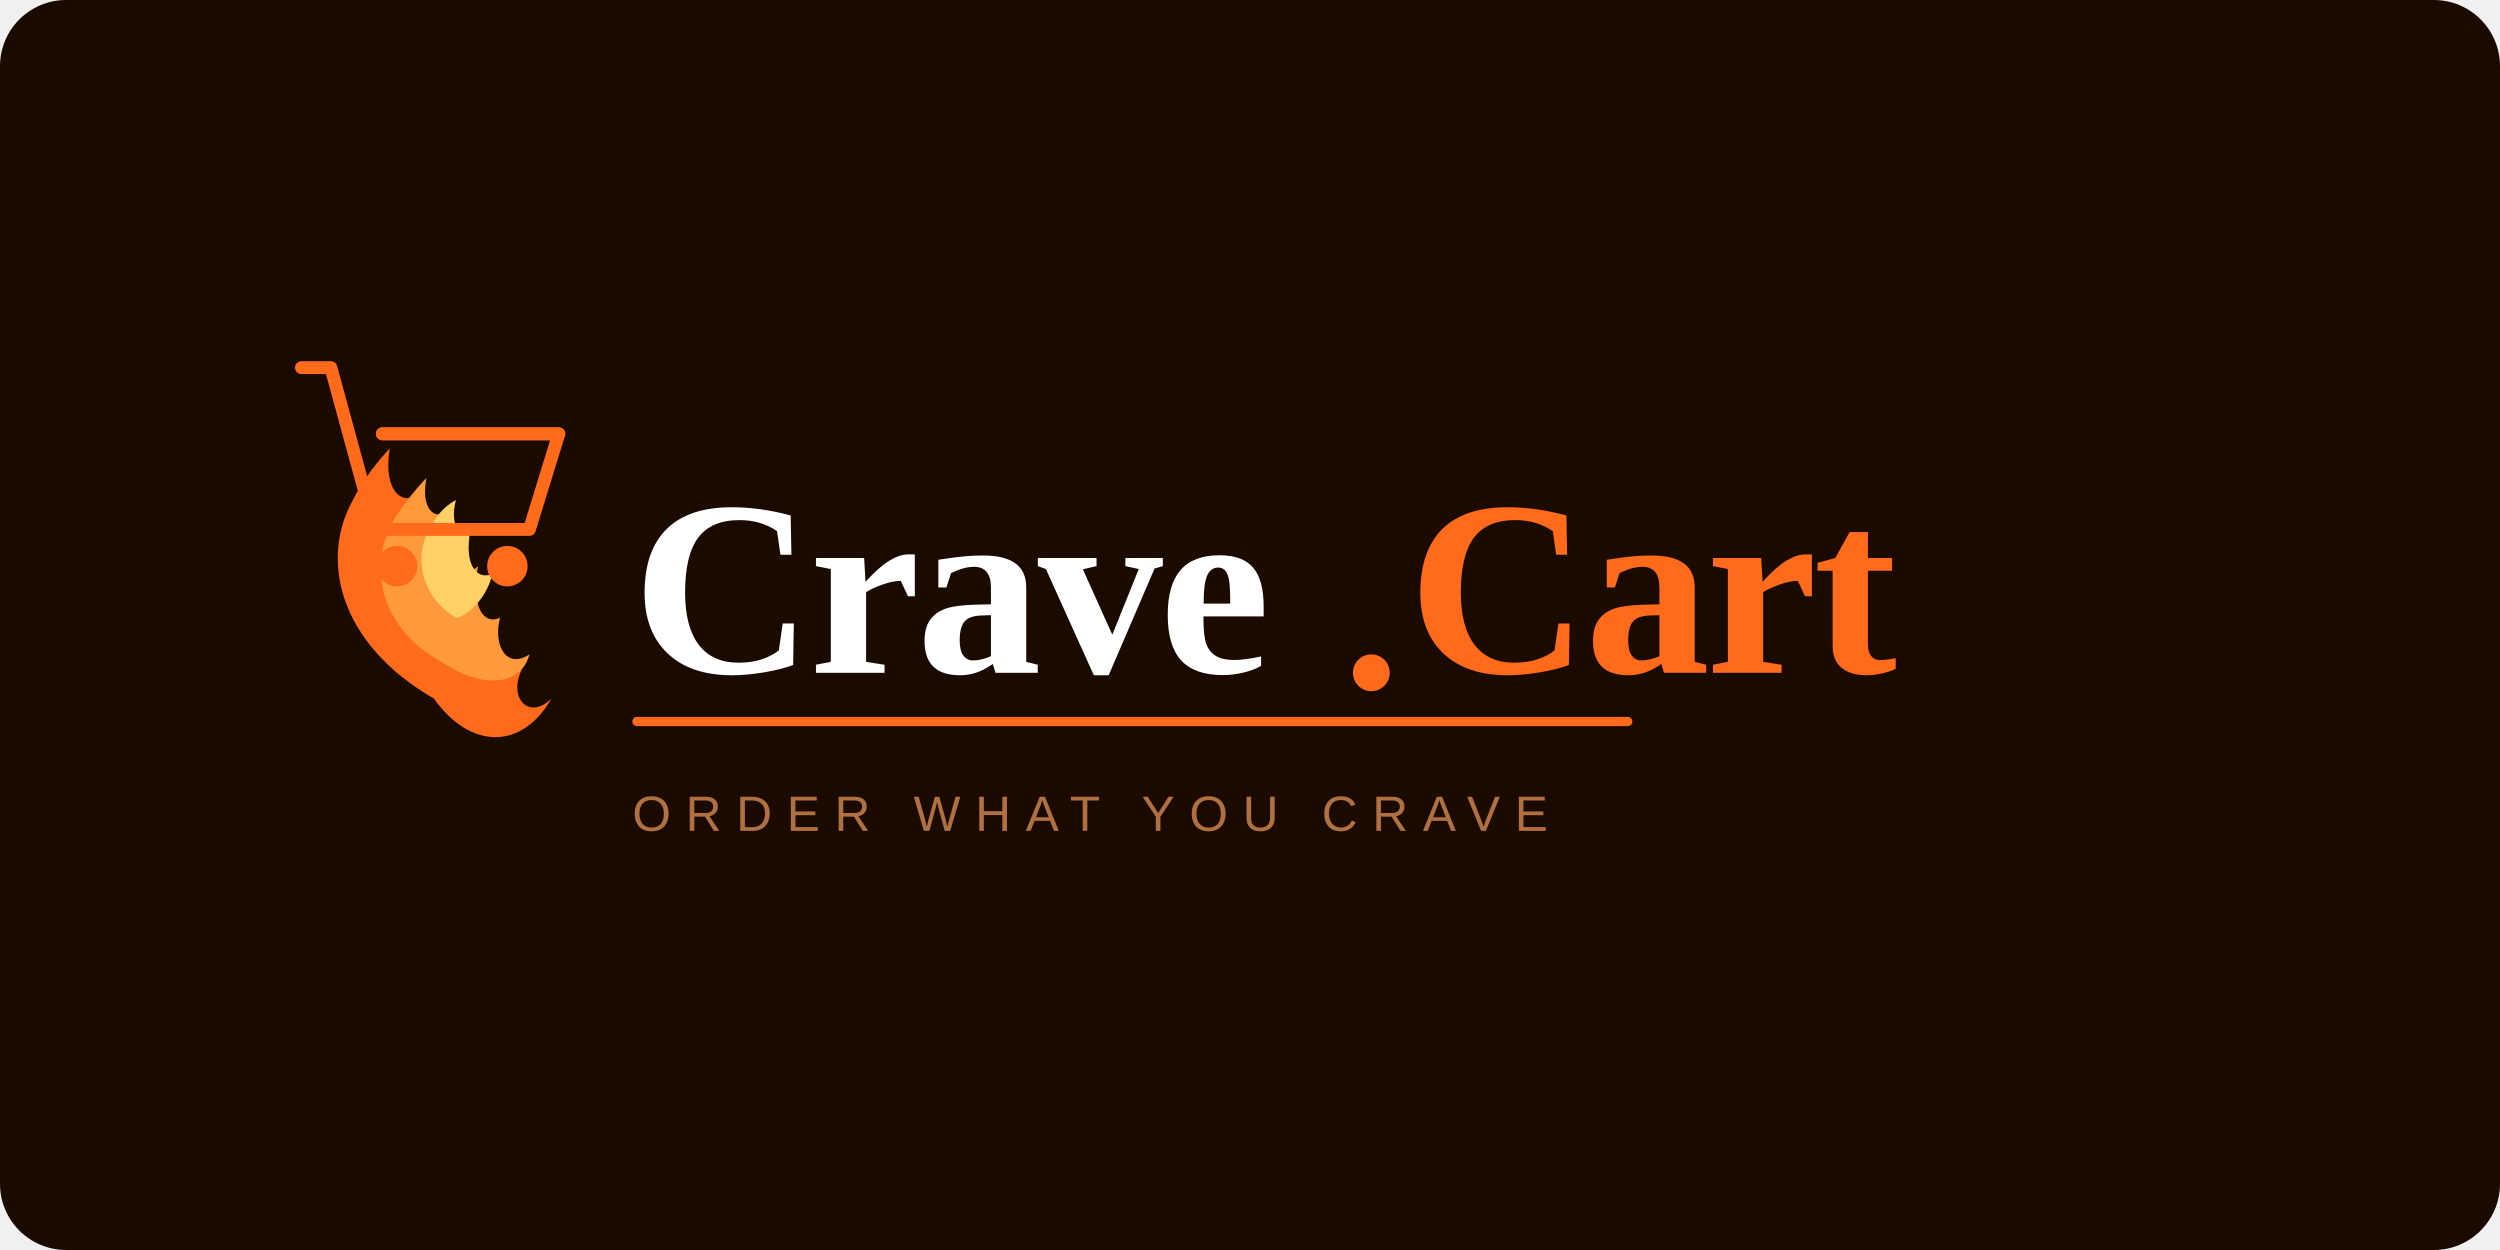
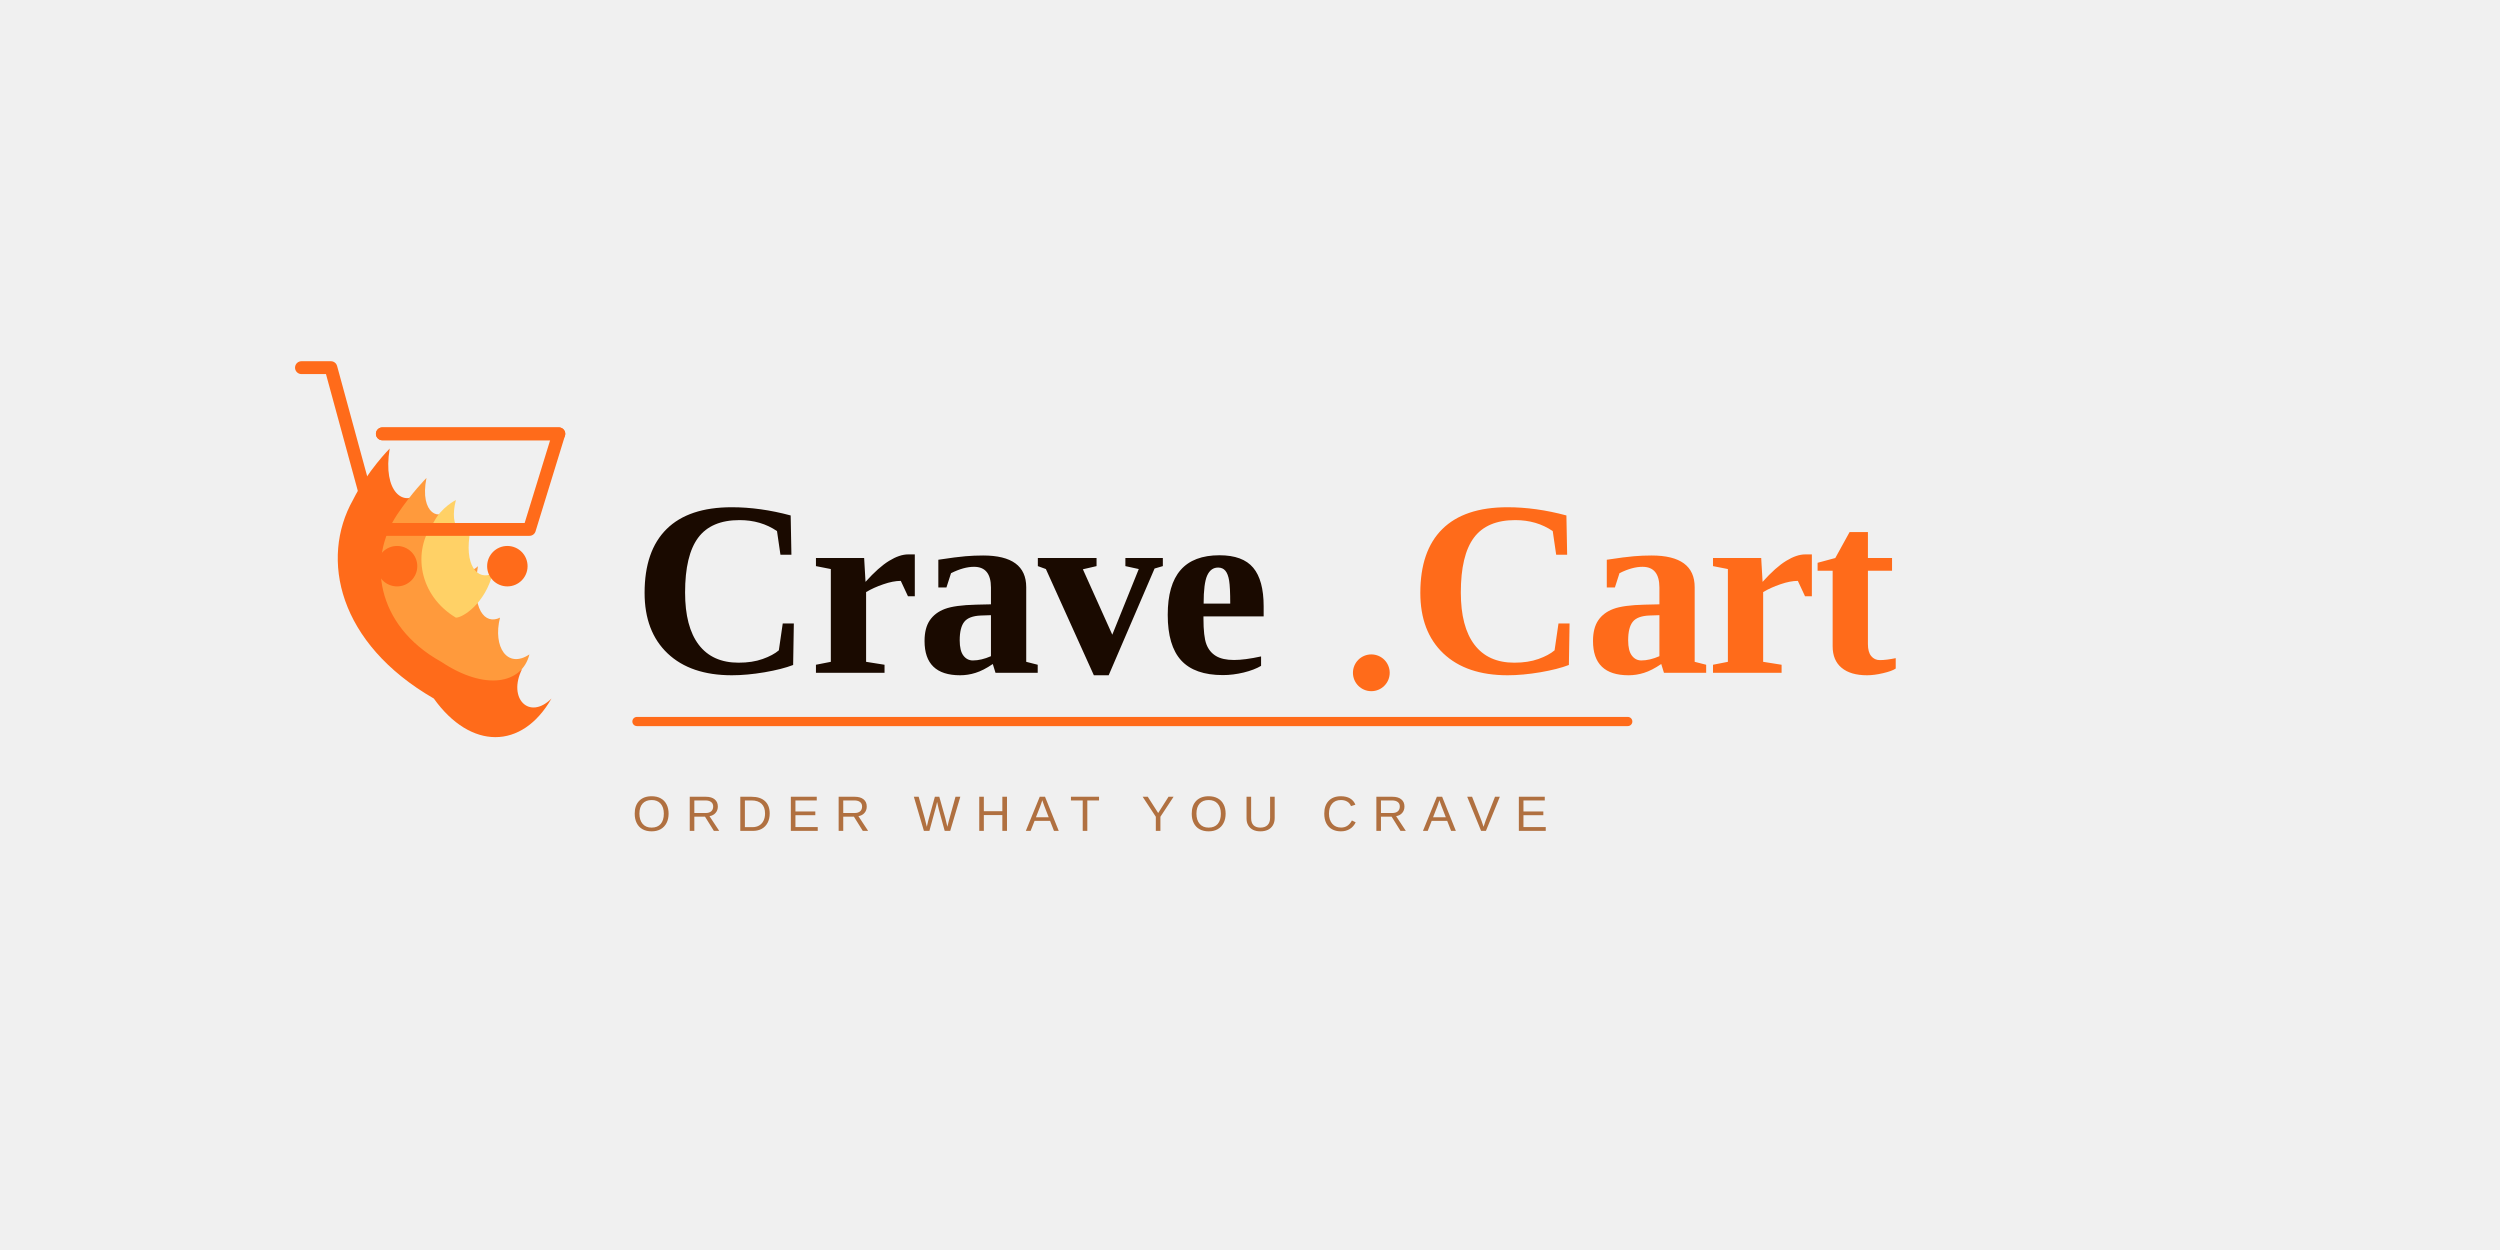
<svg xmlns="http://www.w3.org/2000/svg" width="100%" viewBox="0 0 680 340">
  <defs>
    <style>
-     .brand-bg { fill: #1A0A00; }
    .flame-outer { fill: #FF6B1A; }
    .flame-mid { fill: #FF9A3C; }
    .flame-inner { fill: #FFD166; }
    .cart-body { fill: none; stroke: #FF6B1A; stroke-width: 3.5; stroke-linecap: round; stroke-linejoin: round; }
    .cart-fill { fill: #FF6B1A; }
-     .word-crave { fill: #FFFFFF; font-family: Georgia, 'Times New Roman', serif; font-size: 68px; font-weight: 700; letter-spacing: -1px; }
+     .word-crave { fill: #1A0A00; font-family: Georgia, 'Times New Roman', serif; font-size: 68px; font-weight: 700; letter-spacing: -1px; }
    .word-cart { fill: #FF6B1A; font-family: Georgia, 'Times New Roman', serif; font-size: 68px; font-weight: 700; letter-spacing: -1px; }
    .tagline { fill: #B07040; font-family: 'Helvetica Neue', Arial, sans-serif; font-size: 13.5px; font-weight: 400; letter-spacing: 4px; }
    .dot { fill: #FF6B1A; }
    .underline-bar { fill: #FF6B1A; }
  </style>
  </defs>
-   <rect width="680" height="340" rx="18" class="brand-bg" />
  <g transform="translate(82, 100)">
    <path class="flame-outer" d="M36,90 C10,75 5,52 14,36 C18,28 24,22 24,22 C22,34 28,38 32,34 C28,50 36,58 42,52 C38,66 44,72 50,68 C46,78 54,86 60,82 C56,90 62,96 68,90 C60,104 46,104 36,90 Z" />
    <path class="flame-mid" d="M38,80 C20,70 18,52 26,40 C30,34 34,30 34,30 C32,40 38,42 40,38 C38,52 44,58 48,54 C46,66 50,70 54,68 C52,76 56,82 62,78 C60,86 50,88 38,80 Z" />
    <path class="flame-inner" d="M42,68 C32,62 30,50 36,42 C38,38 42,36 42,36 C40,44 44,46 46,44 C44,54 48,58 52,56 C50,64 44,68 42,68 Z" />
    <path class="cart-body" d="M0,0 L8,0 L20,44 L62,44 L70,18 L22,18" />
    <circle class="cart-fill" cx="26" cy="54" r="5.5" />
    <circle class="cart-fill" cx="56" cy="54" r="5.5" />
    <line x1="22" y1="18" x2="70" y2="18" stroke="#FF6B1A" stroke-width="3.5" stroke-linecap="round" />
  </g>
  <text x="172" y="183" class="word-crave">Crave</text>
  <text x="383" y="183" class="word-cart">Cart</text>
  <rect x="172" y="195" width="272" height="2.5" rx="1.25" class="underline-bar" />
  <text x="172" y="226" class="tagline">ORDER WHAT YOU CRAVE</text>
  <circle cx="373" cy="183" r="5" class="dot" />
</svg>
